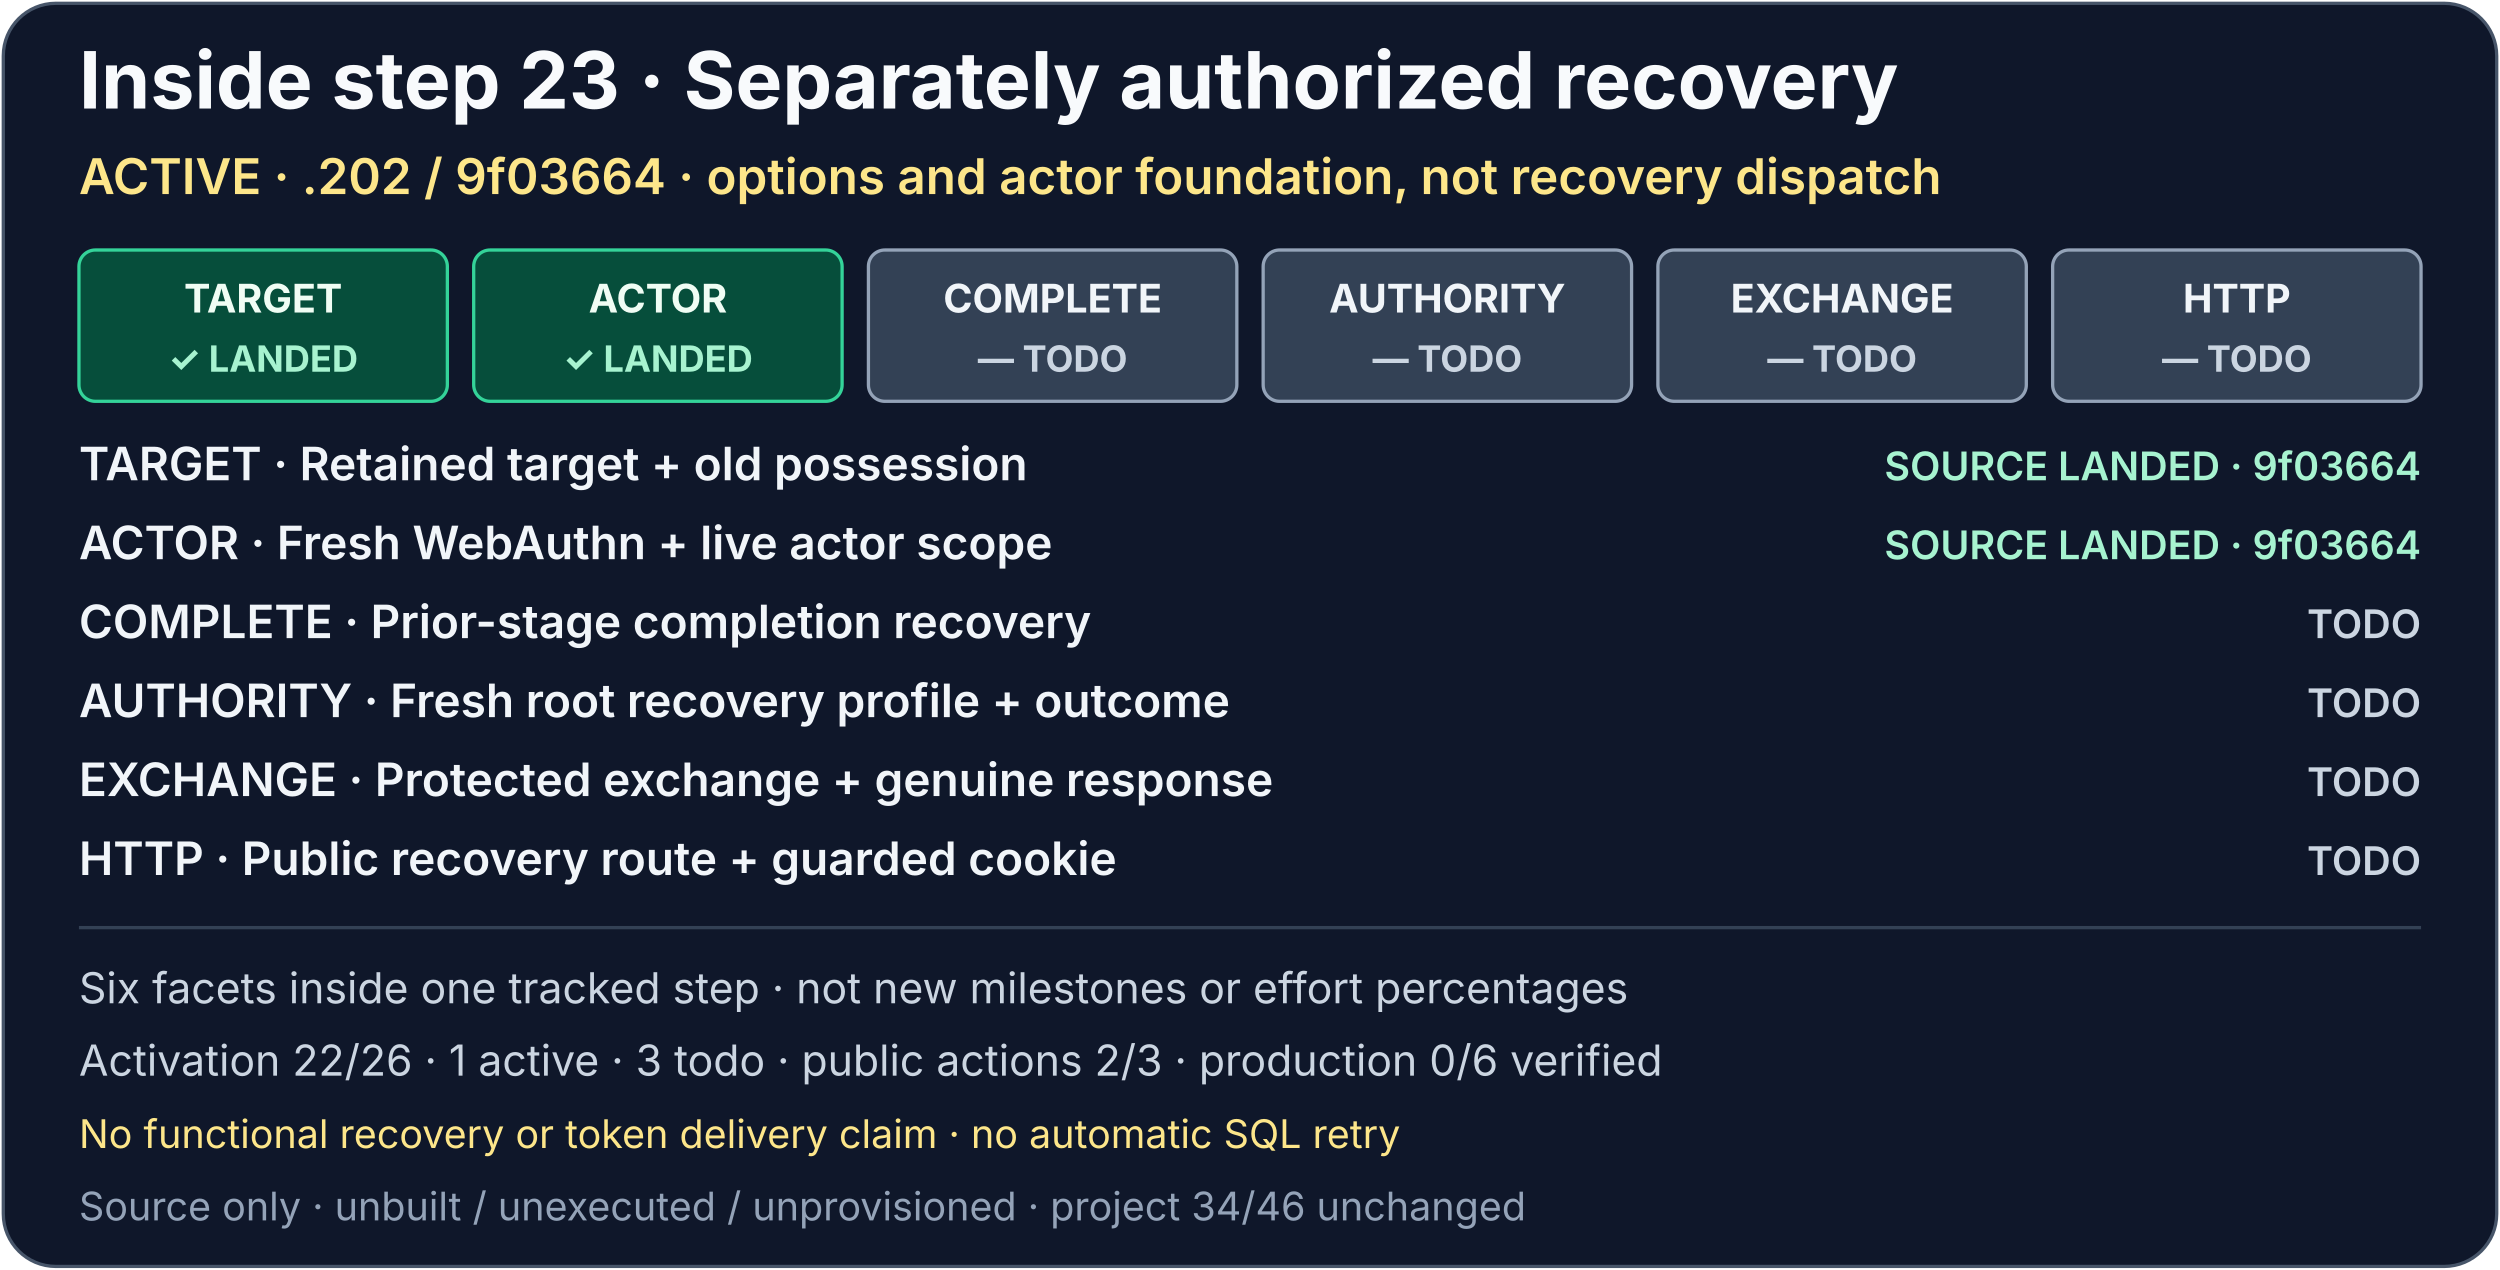
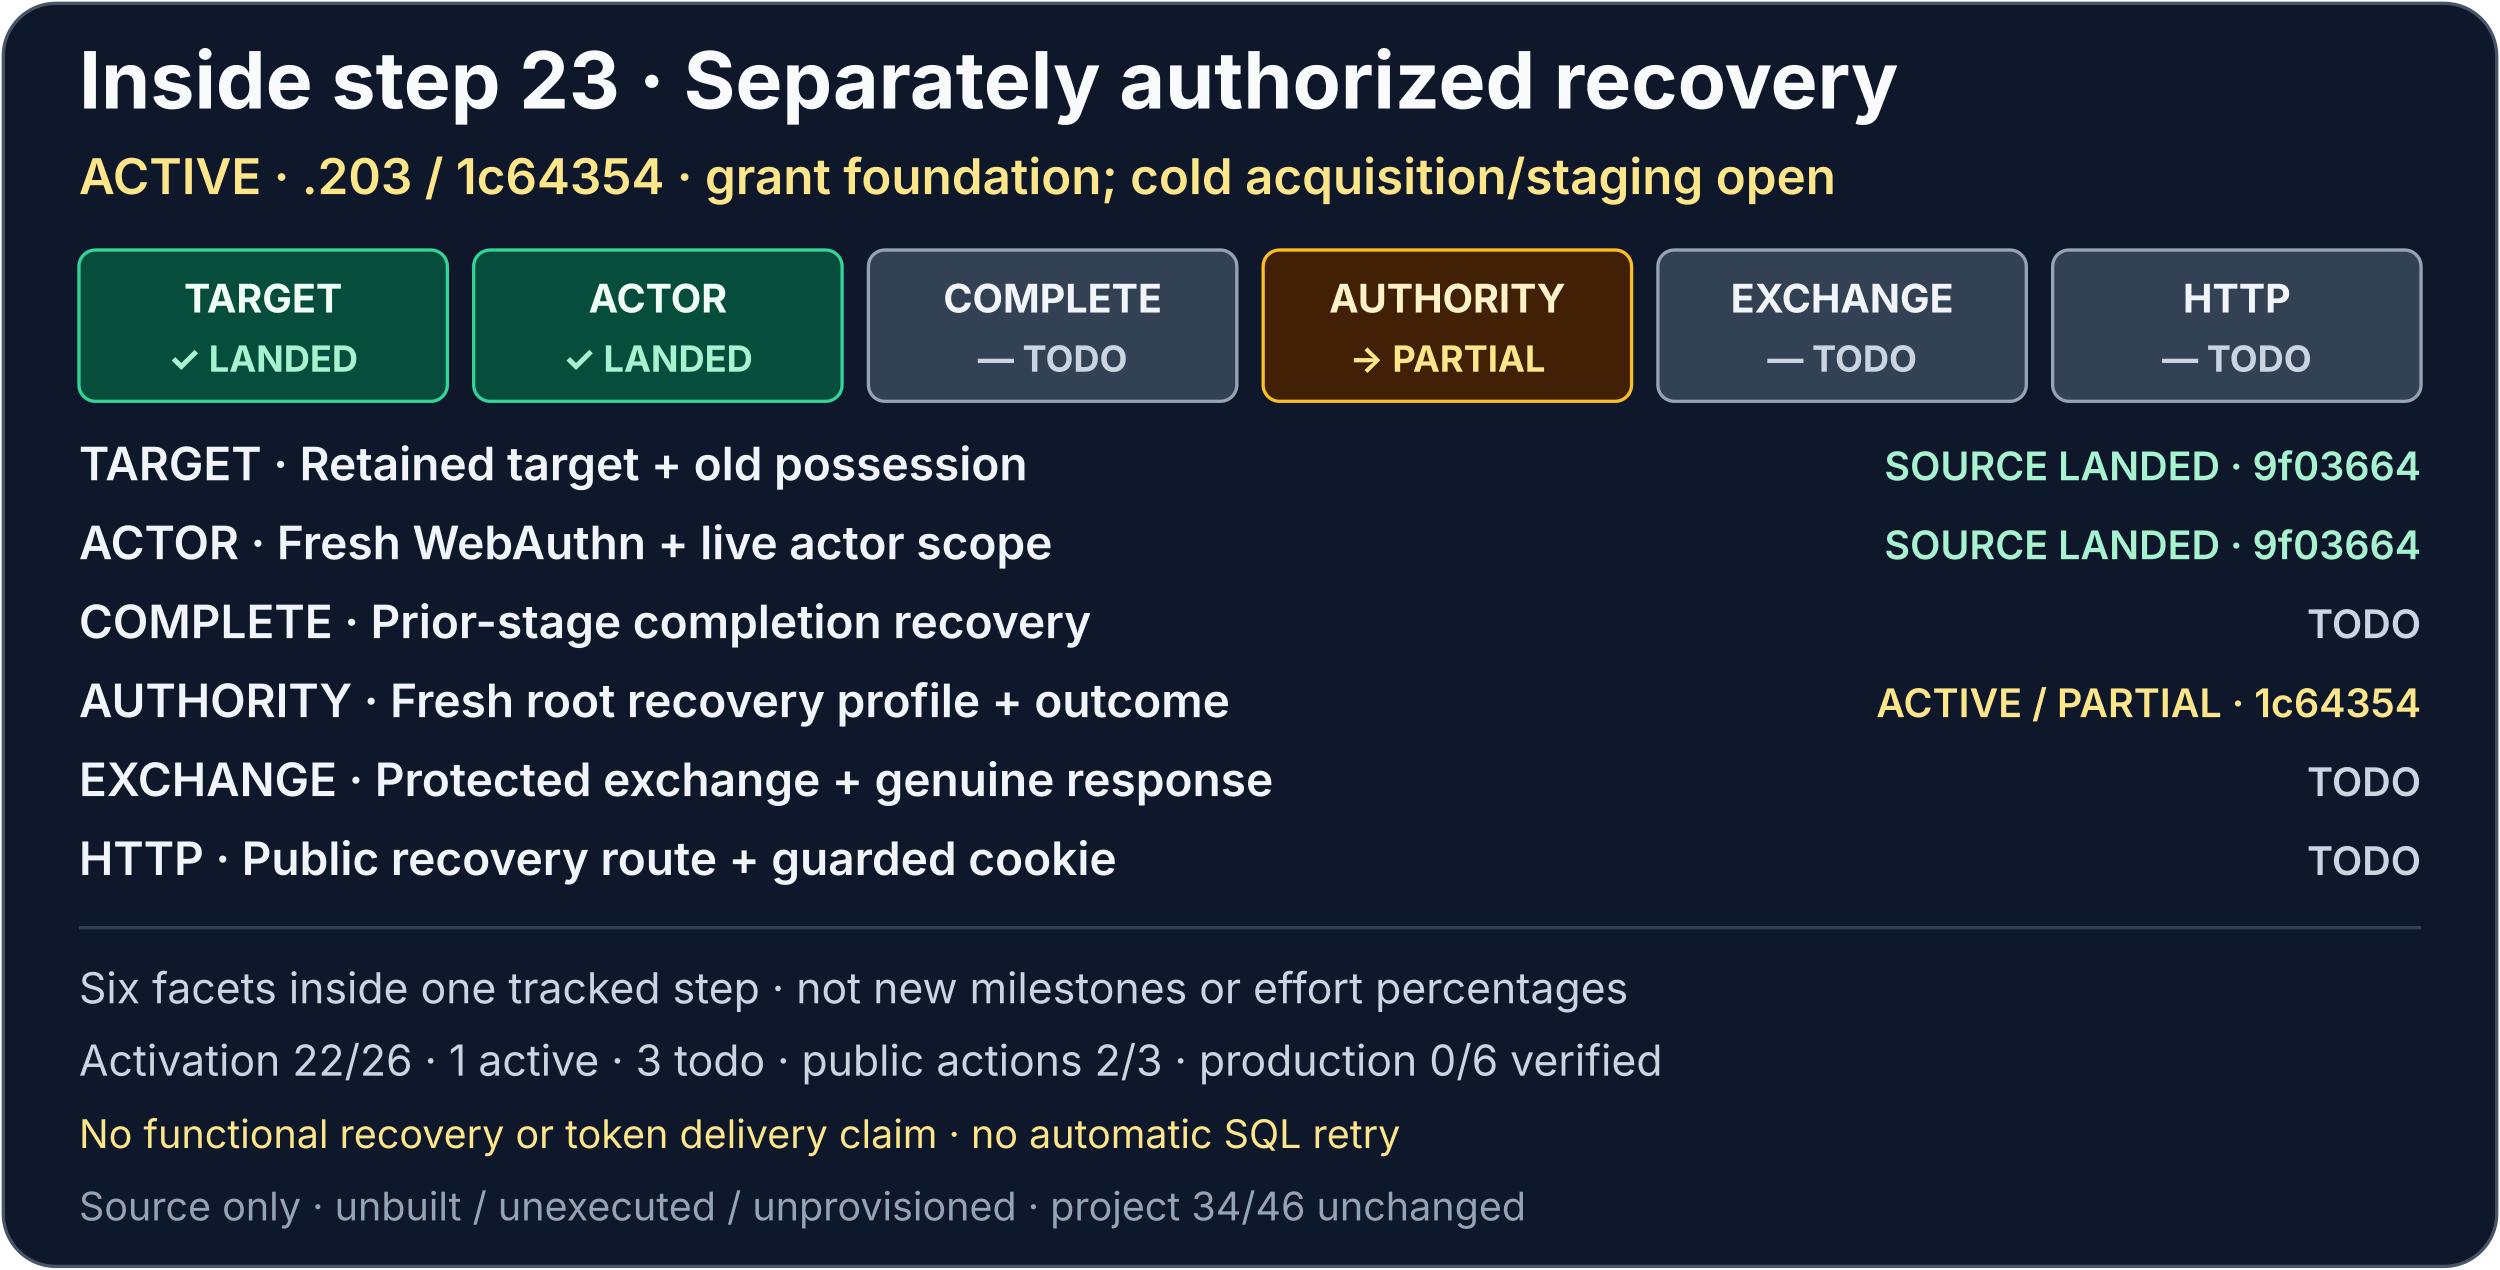
<svg xmlns="http://www.w3.org/2000/svg" width="760" height="386" viewBox="0 0 760 386" role="img" aria-labelledby="activation-recovery-title activation-recovery-description">
  <rect x="1" y="1" width="758" height="384" rx="16" fill="#0f172a" stroke="#475569" />
  <g font-family="system-ui, -apple-system, Segoe UI, sans-serif">
    <text x="24" y="33" fill="#f8fafc" font-size="24" font-weight="700">Inside step 23 · Separately authorized recovery</text>
-     <text x="24" y="59" fill="#fde68a" font-size="15" font-weight="600">ACTIVE · .202 / 9f03664 · options and actor foundation, not recovery dispatch</text>
+     <text x="24" y="59" fill="#fde68a" font-size="15" font-weight="600">ACTIVE · .203 / 1c64354 · grant foundation; cold acquisition/staging open</text>
    <a href="../production-status.md#activation-recovery-detail">
      <g font-size="12" font-weight="700" text-anchor="middle">
        <g aria-label="TARGET: Retained target, old-token possession and bounded three-record selection; source-landed in 9f03664">
          <rect x="24" y="76" width="112" height="46" rx="5" fill="#064e3b" stroke="#34d399" />
          <text x="80" y="95" fill="#f0fdf4">TARGET</text>
          <text x="80" y="113" fill="#a7f3d0" font-size="11">✓ LANDED</text>
        </g>
        <g aria-label="ACTOR: Fresh WebAuthn, roles, trust, approval, options and live context; source-landed in 9f03664">
          <rect x="144" y="76" width="112" height="46" rx="5" fill="#064e3b" stroke="#34d399" />
          <text x="200" y="95" fill="#f0fdf4">ACTOR</text>
          <text x="200" y="113" fill="#a7f3d0" font-size="11">✓ LANDED</text>
        </g>
        <g aria-label="COMPLETE: Prior-stage completion recovery; todo">
          <rect x="264" y="76" width="112" height="46" rx="5" fill="#334155" stroke="#94a3b8" />
          <text x="320" y="95" fill="#f1f5f9">COMPLETE</text>
          <text x="320" y="113" fill="#cbd5e1" font-size="11">— TODO</text>
        </g>
-         <g aria-label="AUTHORITY: Fresh root recovery-profile and outcome acquisition; todo">
-           <rect x="384" y="76" width="112" height="46" rx="5" fill="#334155" stroke="#94a3b8" />
-           <text x="440" y="95" fill="#f1f5f9">AUTHORITY</text>
-           <text x="440" y="113" fill="#cbd5e1" font-size="11">— TODO</text>
+         <g aria-label="AUTHORITY: Active and partial; pure root policy, recovery-grant production and triple admission source-landed in 1c64354; independent cold acquisition and staging unfinished">
+           <rect x="384" y="76" width="112" height="46" rx="5" fill="#422006" stroke="#fbbf24" />
+           <text x="440" y="95" fill="#fef3c7">AUTHORITY</text>
+           <text x="440" y="113" fill="#fde68a" font-size="11">→ PARTIAL</text>
        </g>
        <g aria-label="EXCHANGE: Protected recovery exchange and genuine response verification; todo">
          <rect x="504" y="76" width="112" height="46" rx="5" fill="#334155" stroke="#94a3b8" />
          <text x="560" y="95" fill="#f1f5f9">EXCHANGE</text>
          <text x="560" y="113" fill="#cbd5e1" font-size="11">— TODO</text>
        </g>
        <g aria-label="HTTP: Public recovery route and guarded cookie; todo">
          <rect x="624" y="76" width="112" height="46" rx="5" fill="#334155" stroke="#94a3b8" />
          <text x="680" y="95" fill="#f1f5f9">HTTP</text>
          <text x="680" y="113" fill="#cbd5e1" font-size="11">— TODO</text>
        </g>
      </g>
      <g font-size="14" font-weight="600" fill="#f1f5f9">
        <text x="24" y="146">TARGET · Retained target + old possession</text>
        <text x="24" y="170">ACTOR · Fresh WebAuthn + live actor scope</text>
        <text x="24" y="194">COMPLETE · Prior-stage completion recovery</text>
        <text x="24" y="218">AUTHORITY · Fresh root recovery profile + outcome</text>
        <text x="24" y="242">EXCHANGE · Protected exchange + genuine response</text>
        <text x="24" y="266">HTTP · Public recovery route + guarded cookie</text>
      </g>
      <g font-size="12" font-weight="600" text-anchor="end">
        <text x="736" y="146" fill="#a7f3d0">SOURCE LANDED · 9f03664</text>
        <text x="736" y="170" fill="#a7f3d0">SOURCE LANDED · 9f03664</text>
        <text x="736" y="194" fill="#cbd5e1">TODO</text>
-         <text x="736" y="218" fill="#cbd5e1">TODO</text>
+         <text x="736" y="218" fill="#fde68a">ACTIVE / PARTIAL · 1c64354</text>
        <text x="736" y="242" fill="#cbd5e1">TODO</text>
        <text x="736" y="266" fill="#cbd5e1">TODO</text>
      </g>
    </a>
    <path d="M24 282H736" stroke="#334155" />
    <text x="24" y="305" fill="#cbd5e1" font-size="13">Six facets inside one tracked step · not new milestones or effort percentages</text>
    <text x="24" y="327" fill="#cbd5e1" font-size="13">Activation 22/26 · 1 active · 3 todo · public actions 2/3 · production 0/6 verified</text>
    <text x="24" y="349" fill="#fde68a" font-size="12">No functional recovery or token delivery claim · no automatic SQL retry</text>
    <text x="24" y="371" fill="#94a3b8" font-size="12">Source only · unbuilt / unexecuted / unprovisioned · project 34/46 unchanged</text>
  </g>
</svg>
